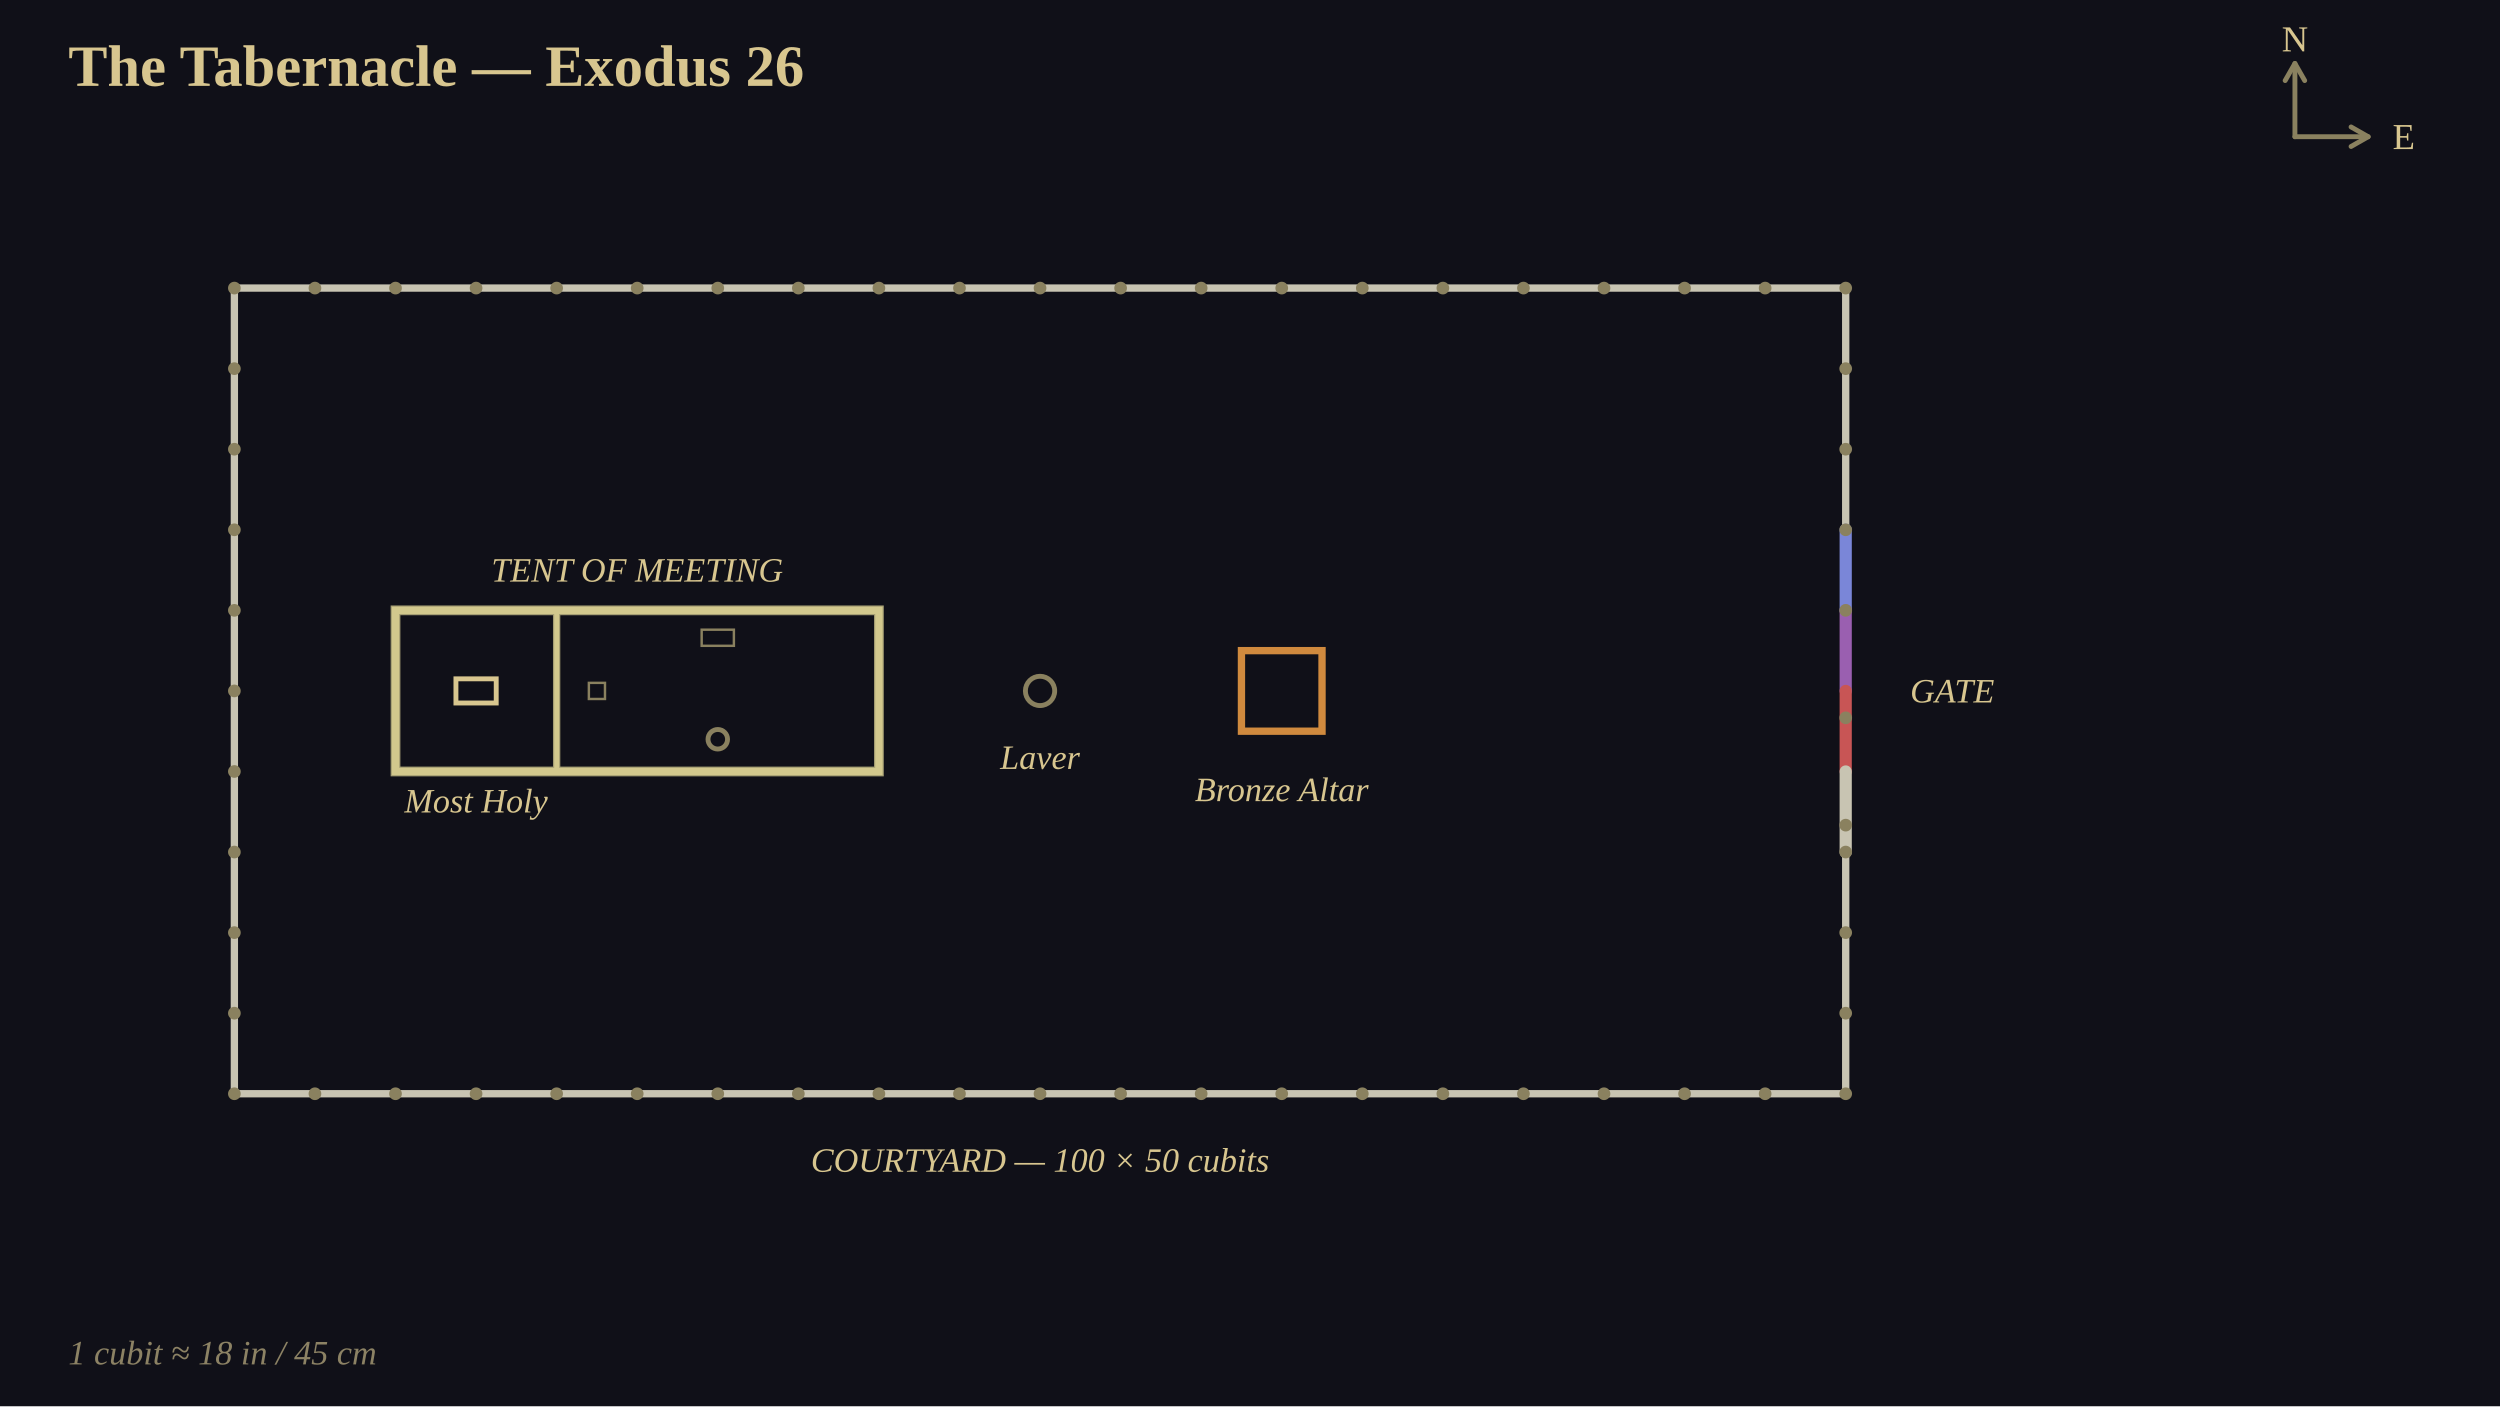
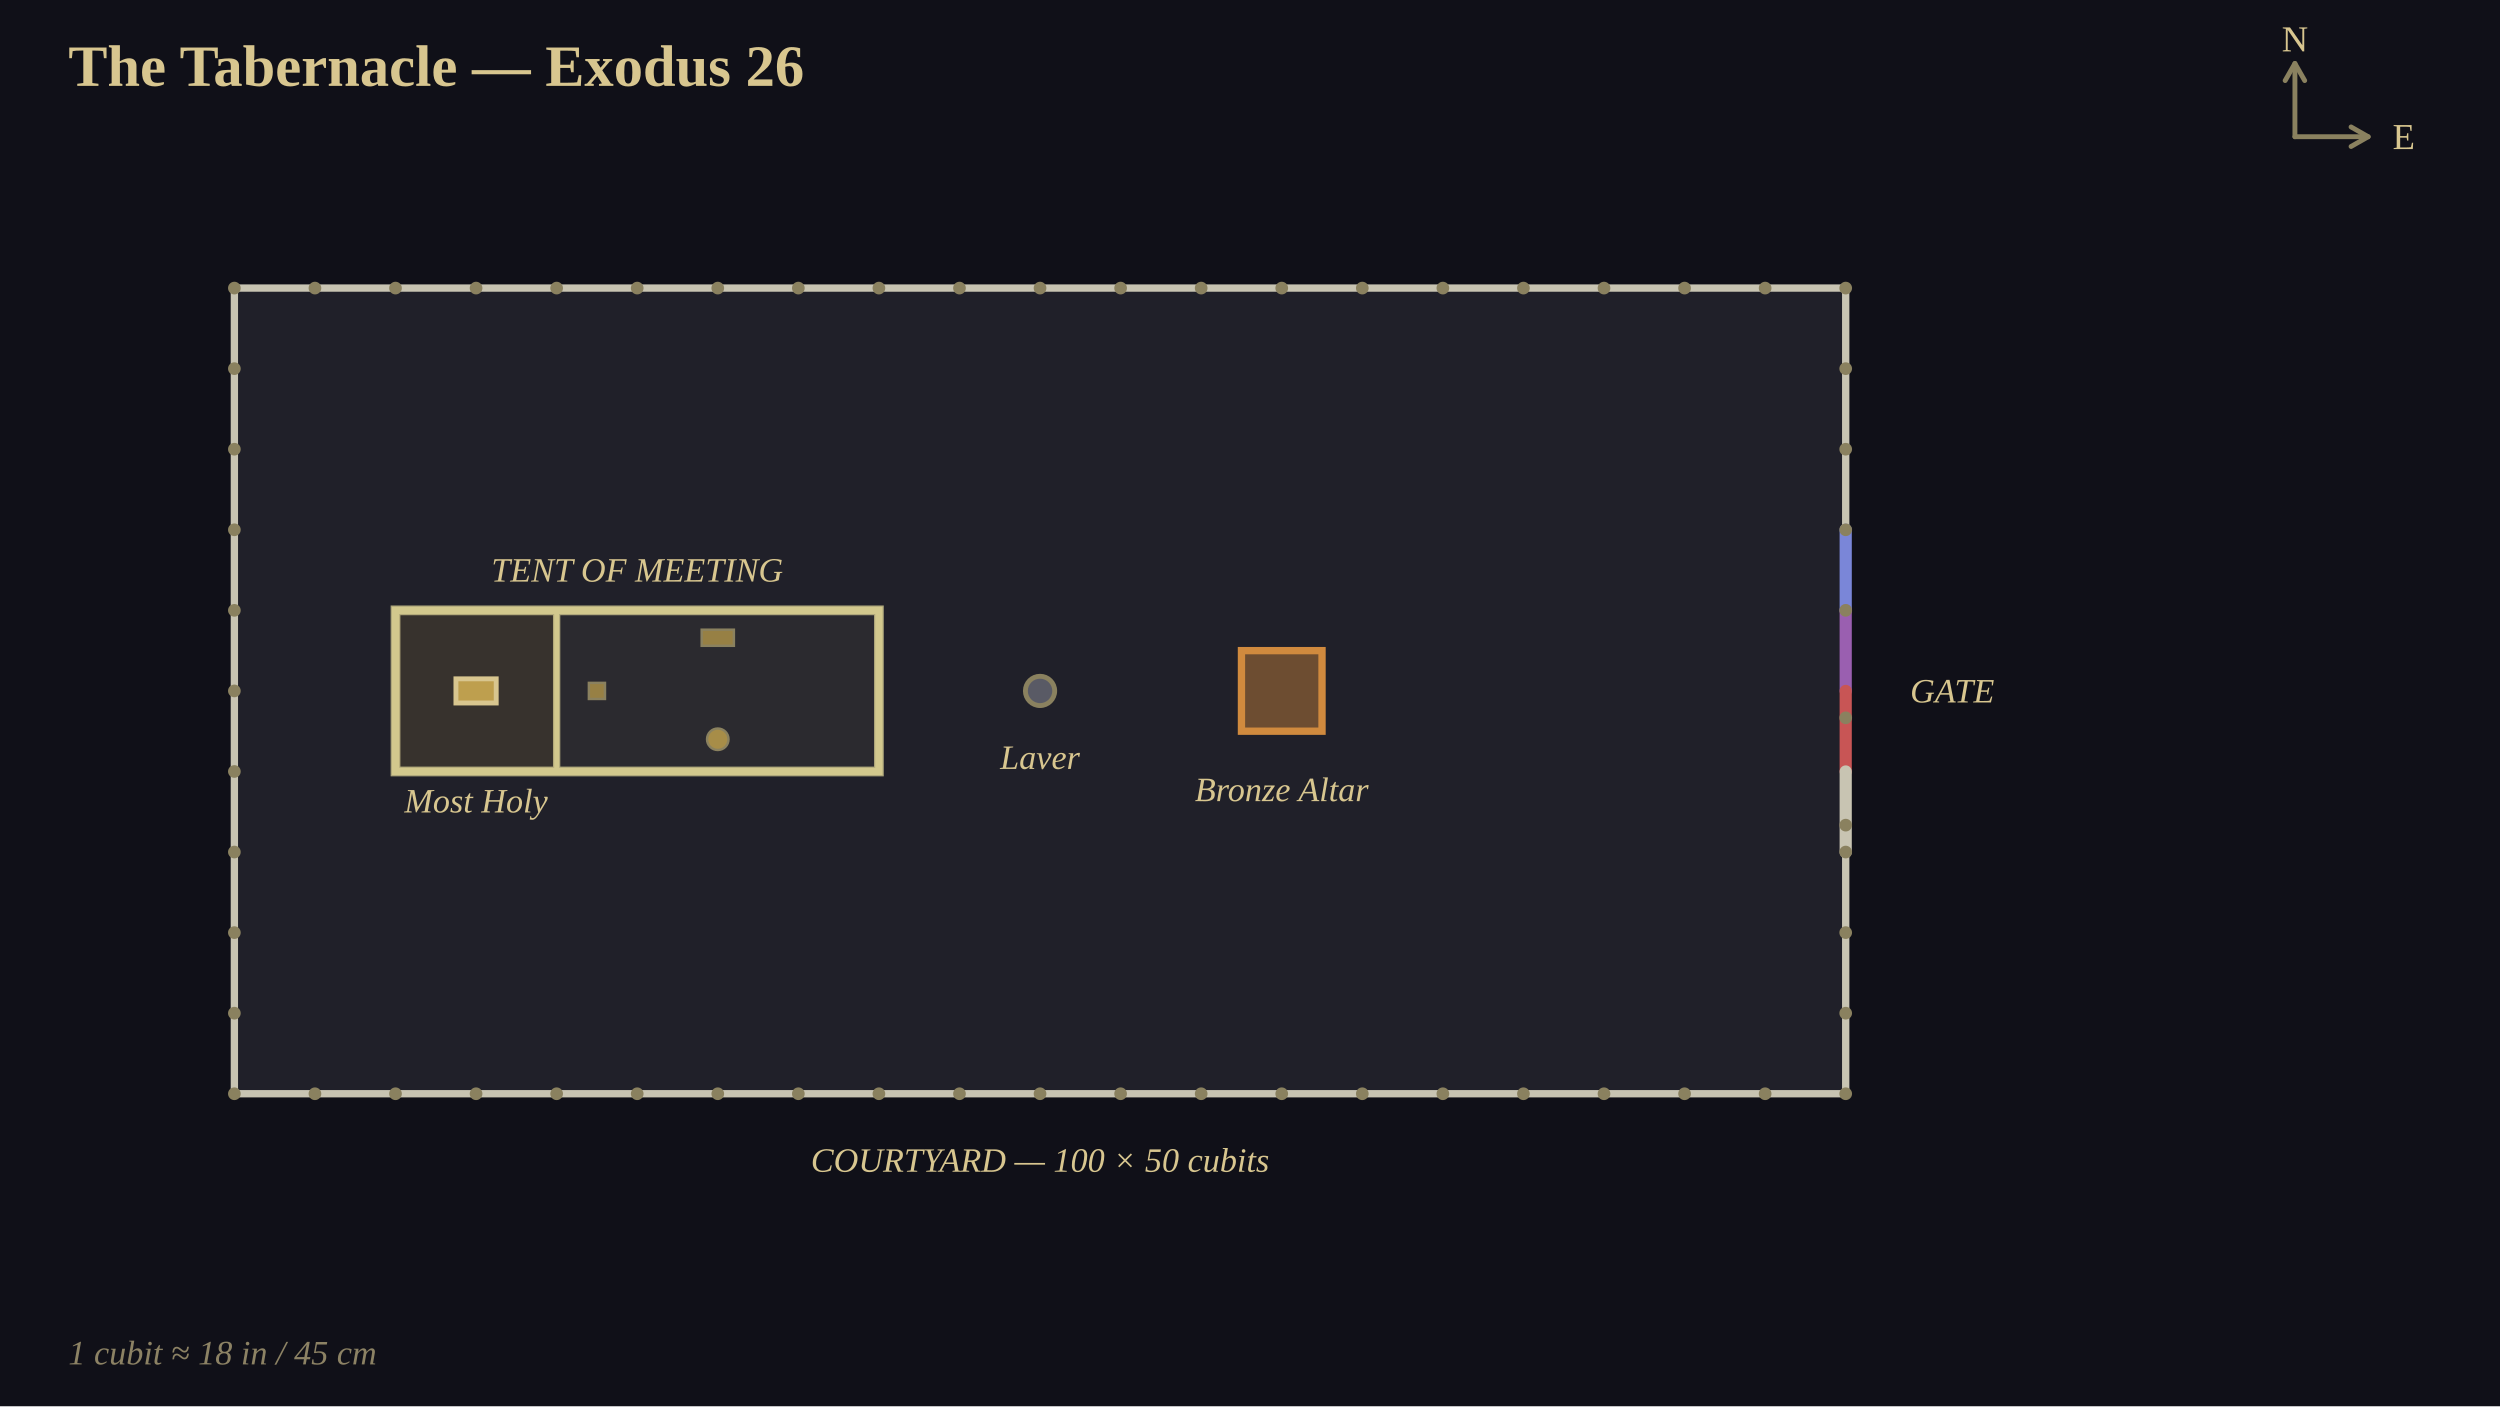
<svg xmlns="http://www.w3.org/2000/svg" viewBox="0 0 1024 576" width="1024" height="576" font-family="Georgia, 'Times New Roman', serif">
  <rect x="0" y="0" width="1024" height="576" fill="rgb(16,16,24)" />
+   <rect x="96" y="118" width="660" height="330" fill="rgb(32,32,41)" />
+   <rect x="162" y="250" width="198" height="66" fill="rgb(43,42,47)" />
+   <rect x="162" y="250" width="66" height="66" fill="rgb(55,50,45)" />
  <polyline points="96,118 756,118" stroke-linejoin="round" stroke-linecap="round" fill="none" stroke="rgb(200,196,178)" stroke-width="3" />
  <polyline points="96,448 756,448" stroke-linejoin="round" stroke-linecap="round" fill="none" stroke="rgb(200,196,178)" stroke-width="3" />
  <polyline points="96,118 96,448" stroke-linejoin="round" stroke-linecap="round" fill="none" stroke="rgb(200,196,178)" stroke-width="3" />
  <polyline points="756,118 756,217" stroke-linejoin="round" stroke-linecap="round" fill="none" stroke="rgb(200,196,178)" stroke-width="3" />
  <polyline points="756,349 756,448" stroke-linejoin="round" stroke-linecap="round" fill="none" stroke="rgb(200,196,178)" stroke-width="3" />
  <polyline points="756,217 756,250" stroke-linejoin="round" stroke-linecap="round" fill="none" stroke="rgb(122,134,216)" stroke-width="5" />
  <polyline points="756,250 756,283" stroke-linejoin="round" stroke-linecap="round" fill="none" stroke="rgb(154,95,176)" stroke-width="5" />
  <polyline points="756,283 756,316" stroke-linejoin="round" stroke-linecap="round" fill="none" stroke="rgb(200,85,85)" stroke-width="5" />
  <polyline points="756,316 756,349" stroke-linejoin="round" stroke-linecap="round" fill="none" stroke="rgb(200,196,178)" stroke-width="5" />
  <ellipse cx="96" cy="118" rx="2.6" ry="2.6" fill="rgb(138,129,95)" />
  <ellipse cx="129" cy="118" rx="2.6" ry="2.6" fill="rgb(138,129,95)" />
  <ellipse cx="162" cy="118" rx="2.6" ry="2.6" fill="rgb(138,129,95)" />
  <ellipse cx="195" cy="118" rx="2.6" ry="2.6" fill="rgb(138,129,95)" />
  <ellipse cx="228" cy="118" rx="2.6" ry="2.6" fill="rgb(138,129,95)" />
  <ellipse cx="261" cy="118" rx="2.6" ry="2.6" fill="rgb(138,129,95)" />
  <ellipse cx="294" cy="118" rx="2.6" ry="2.6" fill="rgb(138,129,95)" />
  <ellipse cx="327" cy="118" rx="2.6" ry="2.6" fill="rgb(138,129,95)" />
  <ellipse cx="360" cy="118" rx="2.6" ry="2.6" fill="rgb(138,129,95)" />
  <ellipse cx="393" cy="118" rx="2.6" ry="2.6" fill="rgb(138,129,95)" />
  <ellipse cx="426" cy="118" rx="2.6" ry="2.6" fill="rgb(138,129,95)" />
  <ellipse cx="459" cy="118" rx="2.6" ry="2.6" fill="rgb(138,129,95)" />
  <ellipse cx="492" cy="118" rx="2.6" ry="2.6" fill="rgb(138,129,95)" />
  <ellipse cx="525" cy="118" rx="2.6" ry="2.6" fill="rgb(138,129,95)" />
  <ellipse cx="558" cy="118" rx="2.6" ry="2.6" fill="rgb(138,129,95)" />
  <ellipse cx="591" cy="118" rx="2.6" ry="2.6" fill="rgb(138,129,95)" />
  <ellipse cx="624" cy="118" rx="2.6" ry="2.6" fill="rgb(138,129,95)" />
  <ellipse cx="657" cy="118" rx="2.6" ry="2.6" fill="rgb(138,129,95)" />
  <ellipse cx="690" cy="118" rx="2.6" ry="2.6" fill="rgb(138,129,95)" />
  <ellipse cx="723" cy="118" rx="2.6" ry="2.6" fill="rgb(138,129,95)" />
  <ellipse cx="756" cy="118" rx="2.6" ry="2.6" fill="rgb(138,129,95)" />
  <ellipse cx="96" cy="448" rx="2.6" ry="2.6" fill="rgb(138,129,95)" />
  <ellipse cx="129" cy="448" rx="2.6" ry="2.6" fill="rgb(138,129,95)" />
  <ellipse cx="162" cy="448" rx="2.6" ry="2.6" fill="rgb(138,129,95)" />
  <ellipse cx="195" cy="448" rx="2.6" ry="2.6" fill="rgb(138,129,95)" />
  <ellipse cx="228" cy="448" rx="2.6" ry="2.6" fill="rgb(138,129,95)" />
  <ellipse cx="261" cy="448" rx="2.6" ry="2.6" fill="rgb(138,129,95)" />
  <ellipse cx="294" cy="448" rx="2.6" ry="2.6" fill="rgb(138,129,95)" />
  <ellipse cx="327" cy="448" rx="2.6" ry="2.6" fill="rgb(138,129,95)" />
  <ellipse cx="360" cy="448" rx="2.6" ry="2.6" fill="rgb(138,129,95)" />
  <ellipse cx="393" cy="448" rx="2.6" ry="2.6" fill="rgb(138,129,95)" />
  <ellipse cx="426" cy="448" rx="2.6" ry="2.6" fill="rgb(138,129,95)" />
  <ellipse cx="459" cy="448" rx="2.6" ry="2.6" fill="rgb(138,129,95)" />
  <ellipse cx="492" cy="448" rx="2.6" ry="2.6" fill="rgb(138,129,95)" />
  <ellipse cx="525" cy="448" rx="2.6" ry="2.6" fill="rgb(138,129,95)" />
  <ellipse cx="558" cy="448" rx="2.6" ry="2.6" fill="rgb(138,129,95)" />
  <ellipse cx="591" cy="448" rx="2.6" ry="2.6" fill="rgb(138,129,95)" />
  <ellipse cx="624" cy="448" rx="2.6" ry="2.6" fill="rgb(138,129,95)" />
  <ellipse cx="657" cy="448" rx="2.6" ry="2.6" fill="rgb(138,129,95)" />
  <ellipse cx="690" cy="448" rx="2.6" ry="2.6" fill="rgb(138,129,95)" />
  <ellipse cx="723" cy="448" rx="2.6" ry="2.6" fill="rgb(138,129,95)" />
  <ellipse cx="756" cy="448" rx="2.6" ry="2.6" fill="rgb(138,129,95)" />
  <ellipse cx="96" cy="151" rx="2.6" ry="2.6" fill="rgb(138,129,95)" />
  <ellipse cx="96" cy="184" rx="2.6" ry="2.6" fill="rgb(138,129,95)" />
  <ellipse cx="96" cy="217" rx="2.6" ry="2.6" fill="rgb(138,129,95)" />
  <ellipse cx="96" cy="250" rx="2.6" ry="2.6" fill="rgb(138,129,95)" />
  <ellipse cx="96" cy="283" rx="2.6" ry="2.6" fill="rgb(138,129,95)" />
  <ellipse cx="96" cy="316" rx="2.6" ry="2.6" fill="rgb(138,129,95)" />
  <ellipse cx="96" cy="349" rx="2.6" ry="2.6" fill="rgb(138,129,95)" />
  <ellipse cx="96" cy="382" rx="2.6" ry="2.6" fill="rgb(138,129,95)" />
  <ellipse cx="96" cy="415" rx="2.6" ry="2.6" fill="rgb(138,129,95)" />
  <ellipse cx="756" cy="151" rx="2.6" ry="2.6" fill="rgb(138,129,95)" />
  <ellipse cx="756" cy="184" rx="2.6" ry="2.6" fill="rgb(138,129,95)" />
  <ellipse cx="756" cy="217" rx="2.6" ry="2.6" fill="rgb(138,129,95)" />
  <ellipse cx="756" cy="250" rx="2.6" ry="2.6" fill="rgb(138,129,95)" />
  <ellipse cx="756" cy="294.02" rx="2.6" ry="2.6" fill="rgb(138,129,95)" />
  <ellipse cx="756" cy="337.98" rx="2.6" ry="2.6" fill="rgb(138,129,95)" />
  <ellipse cx="756" cy="349" rx="2.6" ry="2.6" fill="rgb(138,129,95)" />
  <ellipse cx="756" cy="382" rx="2.6" ry="2.6" fill="rgb(138,129,95)" />
  <ellipse cx="756" cy="415" rx="2.6" ry="2.6" fill="rgb(138,129,95)" />
  <rect x="162" y="250" width="198" height="66" fill="none" stroke="rgb(138,129,95)" stroke-width="3" />
  <polyline points="228,250 228,316" stroke-linejoin="round" stroke-linecap="round" fill="none" stroke="rgb(138,129,95)" stroke-width="2" />
-   <rect x="186.75" y="278.05" width="16.5" height="9.9" fill="none" stroke="rgb(216,198,143)" stroke-width="2" />
-   <rect x="241.2" y="279.7" width="6.6" height="6.6" fill="none" stroke="rgb(138,129,95)" stroke-width="1" />
-   <rect x="287.4" y="257.92" width="13.2" height="6.6" fill="none" stroke="rgb(138,129,95)" stroke-width="1" />
-   <ellipse cx="294" cy="302.8" rx="4" ry="4" fill="none" stroke="rgb(138,129,95)" stroke-width="2" />
-   <ellipse cx="426" cy="283" rx="6" ry="6" fill="none" stroke="rgb(138,129,95)" stroke-width="2" />
-   <rect x="508.5" y="266.5" width="33" height="33" fill="none" stroke="rgb(208,138,62)" stroke-width="3" />
+   <rect x="186.75" y="278.05" width="16.5" height="9.9" fill="rgb(190,159,78)" stroke="rgb(216,198,143)" stroke-width="2" />
+   <rect x="241.2" y="279.7" width="6.6" height="6.6" fill="rgb(151,128,68)" stroke="rgb(138,129,95)" stroke-width="1" />
+   <rect x="287.4" y="257.92" width="13.2" height="6.6" fill="rgb(151,128,68)" stroke="rgb(138,129,95)" stroke-width="1" />
+   <ellipse cx="294" cy="302.8" rx="4.4" ry="4.4" fill="rgb(167,141,72)" stroke="rgb(138,129,95)" stroke-width="1" />
+   <ellipse cx="426" cy="283" rx="6" ry="6" fill="rgb(89,90,101)" stroke="rgb(138,129,95)" stroke-width="2" />
+   <rect x="508.5" y="266.5" width="33" height="33" fill="rgb(109,77,49)" stroke="rgb(208,138,62)" stroke-width="3" />
  <text x="261" y="233.5" font-size="14" text-anchor="middle" dominant-baseline="central" fill="rgb(216,198,143)" font-family="Georgia, 'Times New Roman', serif" font-style="italic">TENT OF MEETING</text>
  <text x="195" y="323.92" font-size="14" text-anchor="middle" dominant-baseline="text-before-edge" fill="rgb(216,198,143)" font-family="Georgia, 'Times New Roman', serif" font-style="italic">Most Holy</text>
  <text x="525" y="319.3" font-size="14" text-anchor="middle" dominant-baseline="text-before-edge" fill="rgb(216,198,143)" font-family="Georgia, 'Times New Roman', serif" font-style="italic">Bronze Altar</text>
  <text x="426" y="306.1" font-size="14" text-anchor="middle" dominant-baseline="text-before-edge" fill="rgb(216,198,143)" font-family="Georgia, 'Times New Roman', serif" font-style="italic">Laver</text>
  <text x="782.4" y="283" font-size="14" text-anchor="start" dominant-baseline="central" fill="rgb(216,198,143)" font-family="Georgia, 'Times New Roman', serif" font-style="italic">GATE</text>
  <text x="426" y="471.1" font-size="14" text-anchor="middle" dominant-baseline="text-before-edge" fill="rgb(216,198,143)" font-family="Georgia, 'Times New Roman', serif" font-style="italic">COURTYARD  —  100 × 50 cubits</text>
  <polyline points="940,56 940,26" stroke-linejoin="round" stroke-linecap="round" fill="none" stroke="rgb(138,129,95)" stroke-width="2" />
  <polyline points="936,33 940,26 944,33" stroke-linejoin="round" stroke-linecap="round" fill="none" stroke="rgb(138,129,95)" stroke-width="2" />
  <polyline points="940,56 970,56" stroke-linejoin="round" stroke-linecap="round" fill="none" stroke="rgb(138,129,95)" stroke-width="2" />
  <polyline points="963,52 970,56 963,60" stroke-linejoin="round" stroke-linecap="round" fill="none" stroke="rgb(138,129,95)" stroke-width="2" />
  <text x="940" y="16" font-size="15" text-anchor="middle" dominant-baseline="central" fill="rgb(216,198,143)" font-family="Georgia, 'Times New Roman', serif">N</text>
  <text x="980" y="56" font-size="15" text-anchor="start" dominant-baseline="central" fill="rgb(216,198,143)" font-family="Georgia, 'Times New Roman', serif">E</text>
  <text x="28" y="20" font-size="24" text-anchor="start" dominant-baseline="text-before-edge" fill="rgb(216,198,143)" font-family="Georgia, 'Times New Roman', serif" font-weight="bold">The Tabernacle — Exodus 26</text>
  <text x="28" y="550" font-size="14" text-anchor="start" dominant-baseline="text-before-edge" fill="rgb(140,130,100)" font-family="Georgia, 'Times New Roman', serif" font-style="italic">1 cubit ≈ 18 in / 45 cm</text>
  <g opacity="0.62">
    <rect x="162" y="250" width="198" height="66" fill="none" stroke="rgb(255,244,170)" stroke-width="4" />
    <polyline points="228,250 228,316" stroke-linejoin="round" stroke-linecap="round" fill="none" stroke="rgb(255,244,170)" stroke-width="3" />
  </g>
</svg>
